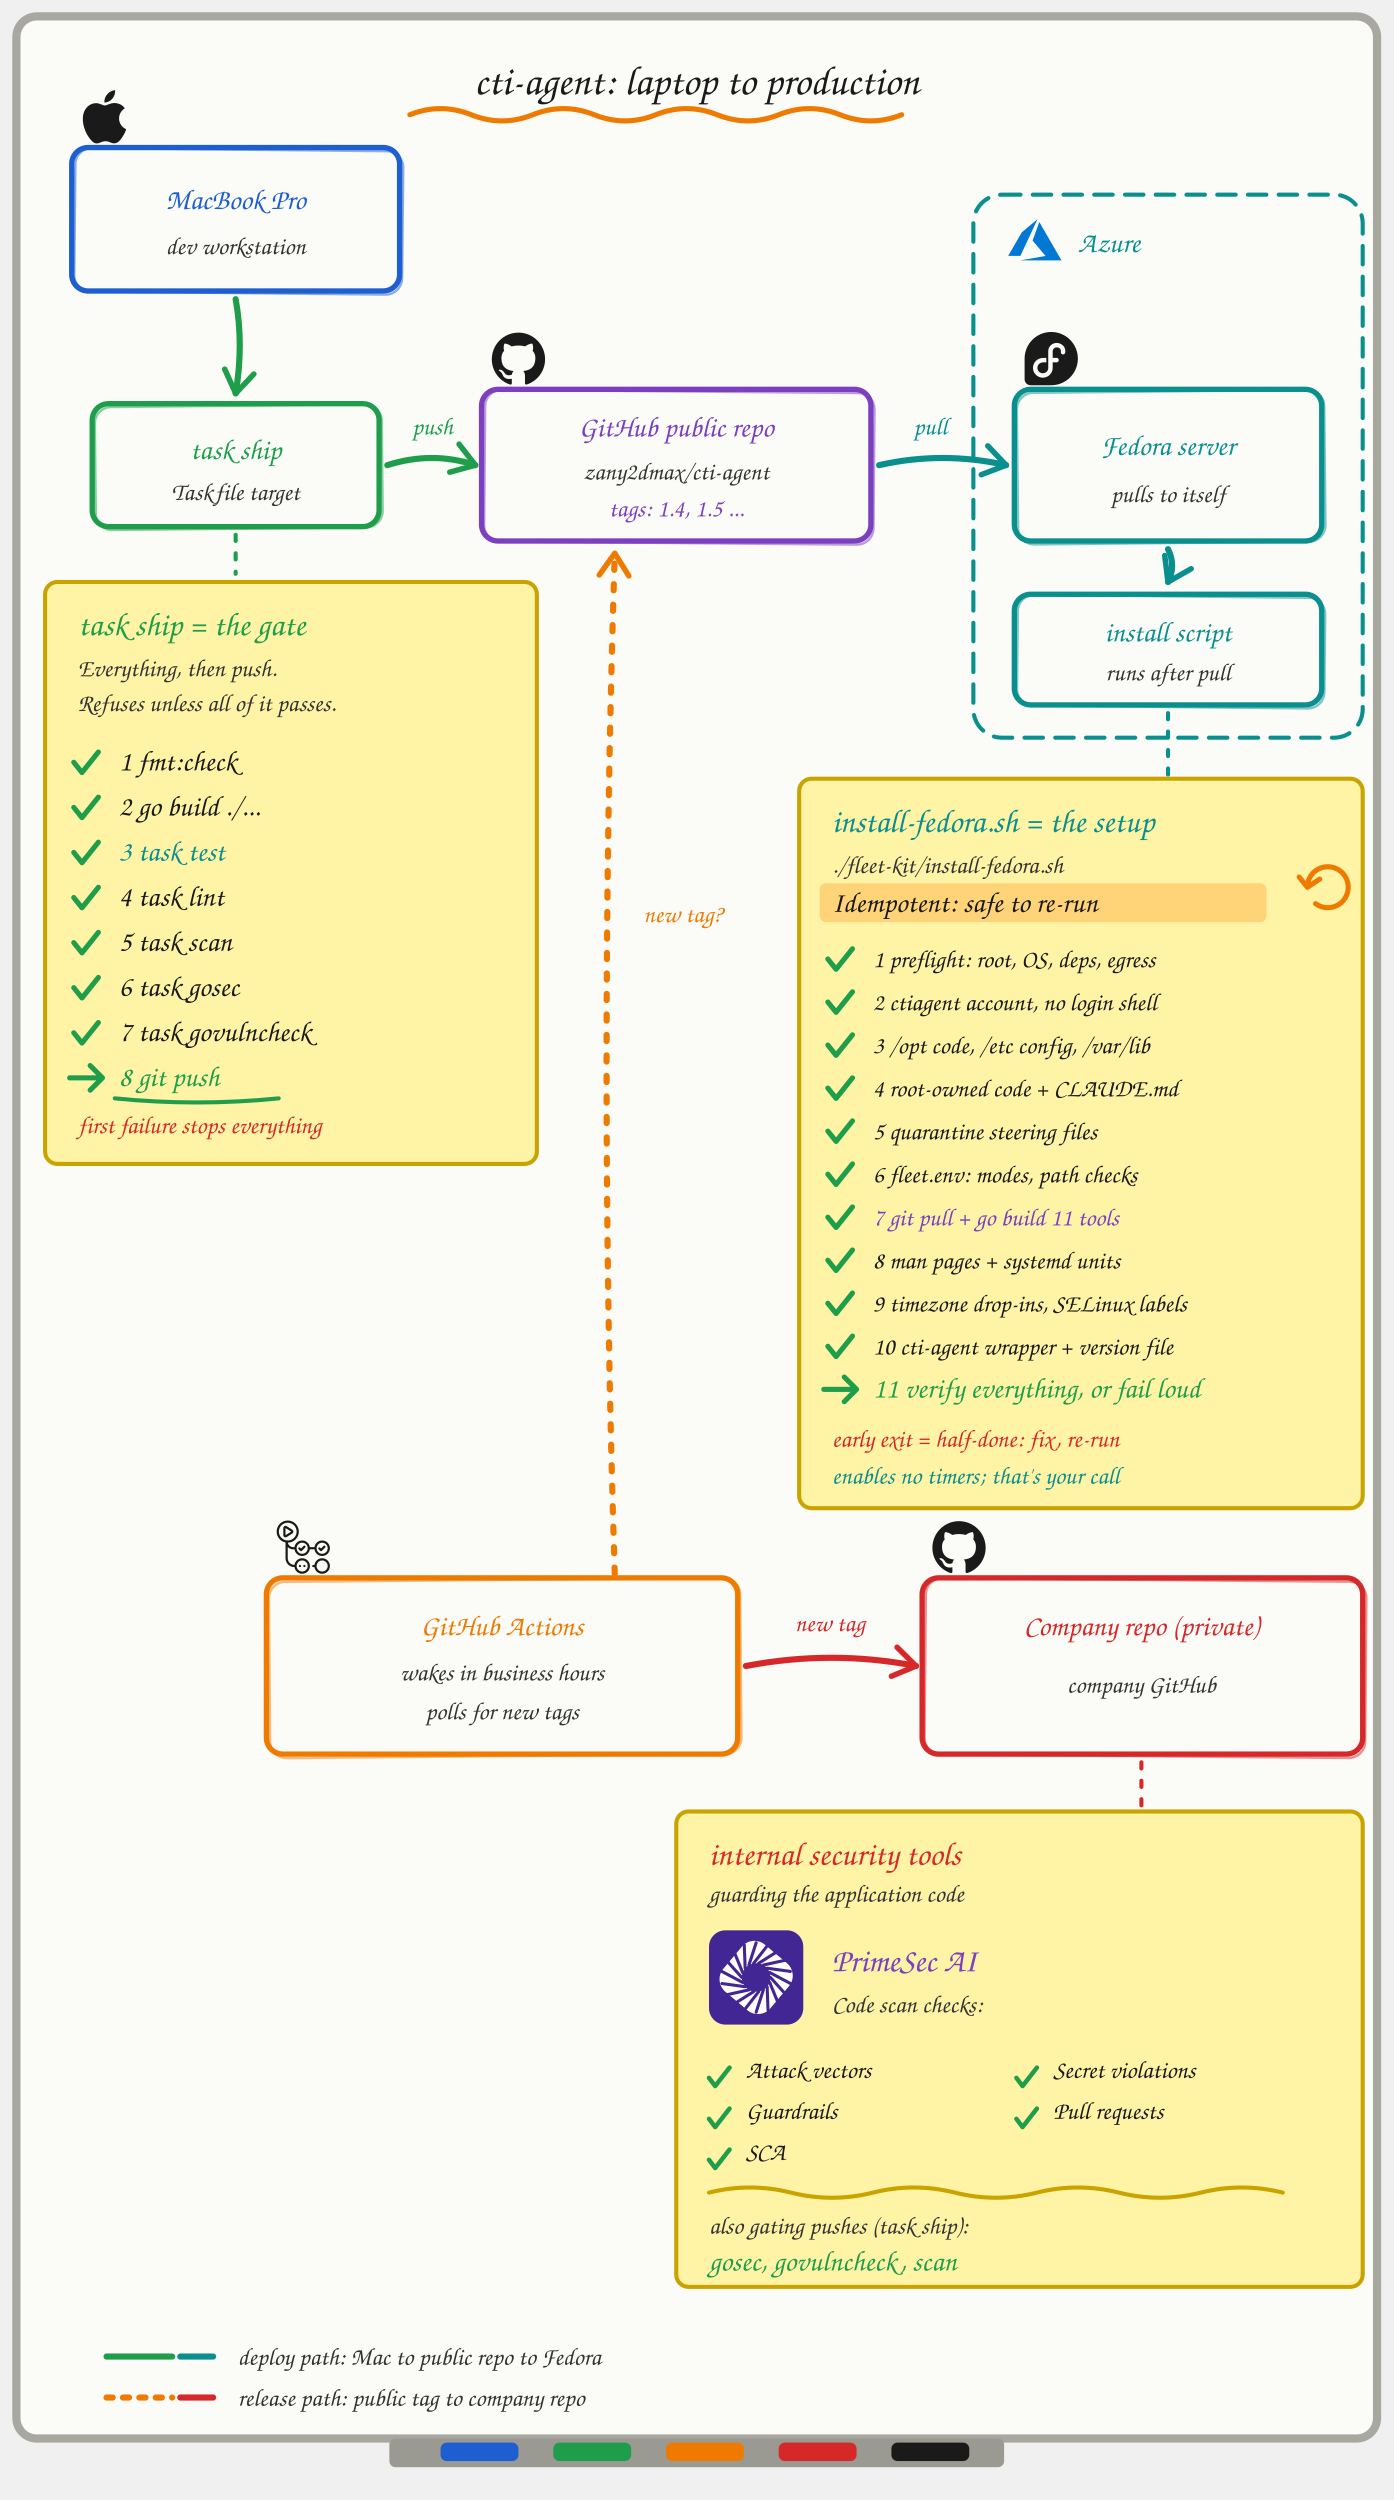
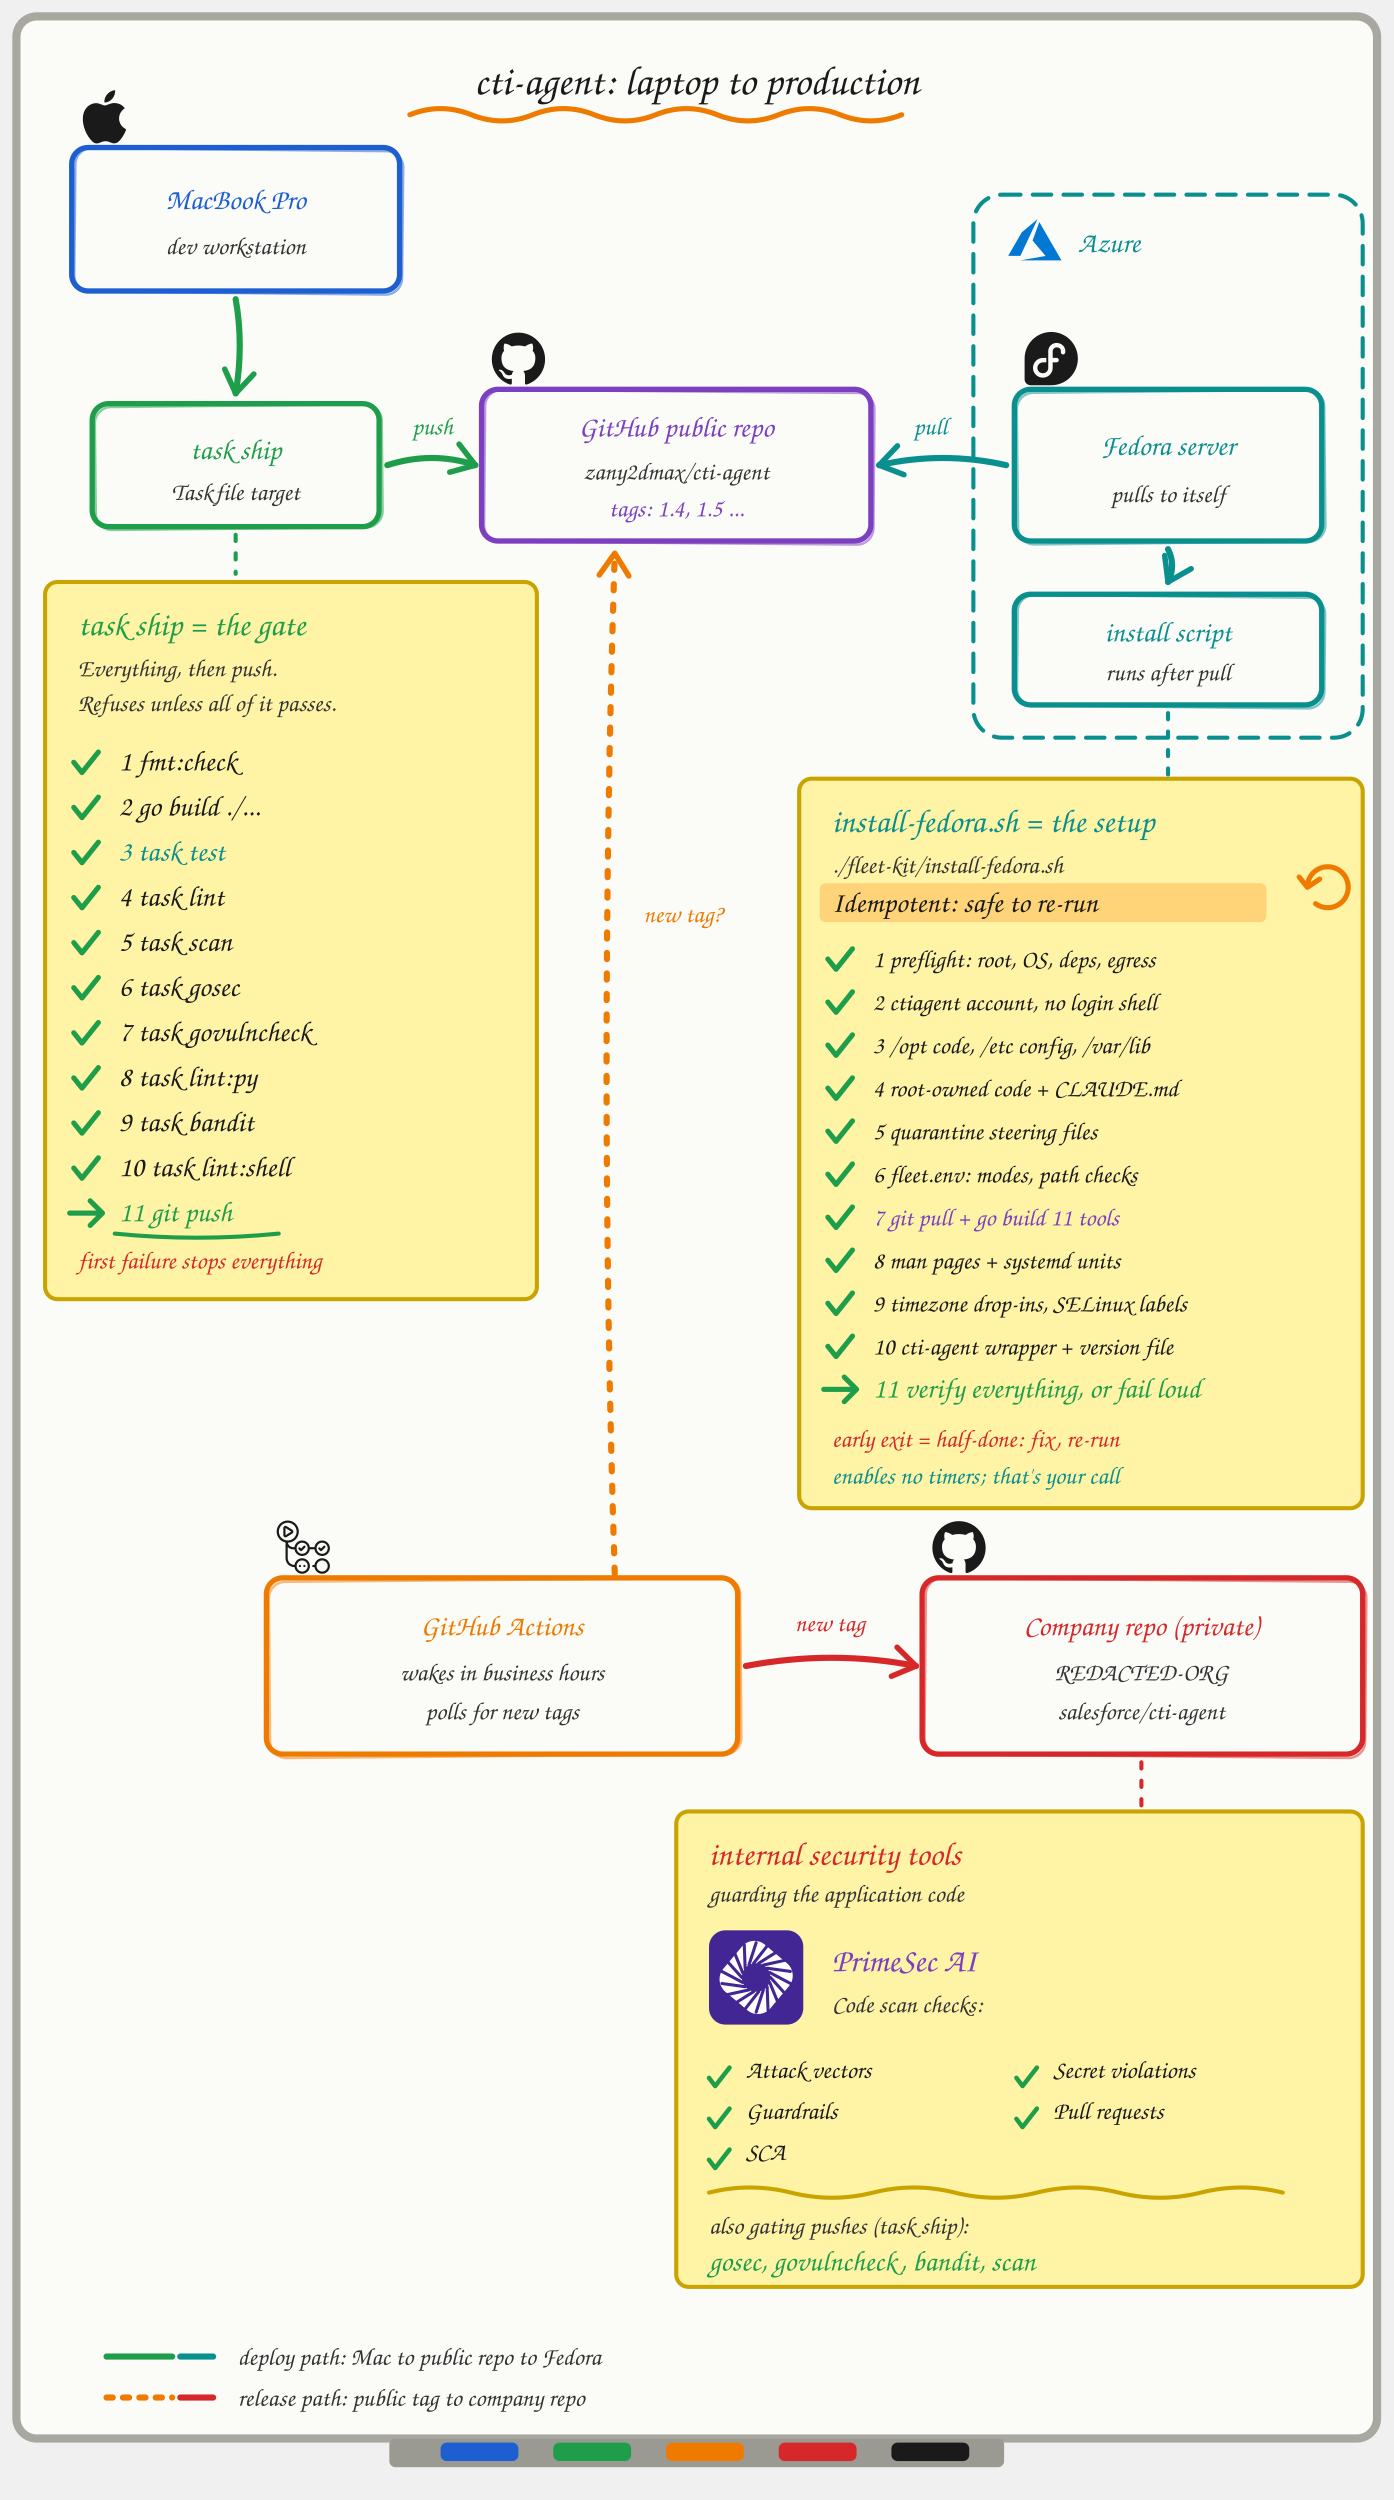
<svg xmlns="http://www.w3.org/2000/svg" width="680" height="1220" viewBox="0 0 680 1220" role="img" aria-labelledby="flow-title flow-desc">
  <style>
.hw{font-family:'Marker Felt','Segoe Print','Bradley Hand','Comic Sans MS','Chalkboard SE',cursive}
.t{font-size:14px}
.th{font-size:14px;font-weight:500}
.ts{font-size:12px}
</style>
  <defs>
    <marker id="ag" viewBox="0 0 10 10" refX="8" refY="5" markerWidth="6" markerHeight="6" orient="auto">
      <path d="M2 1L8 5L2 9" fill="none" stroke="#1E9E4A" stroke-width="1.5" stroke-linecap="round" stroke-linejoin="round" />
    </marker>
    <marker id="at" viewBox="0 0 10 10" refX="8" refY="5" markerWidth="6" markerHeight="6" orient="auto">
      <path d="M2 1L8 5L2 9" fill="none" stroke="#0A8F8F" stroke-width="1.5" stroke-linecap="round" stroke-linejoin="round" />
    </marker>
    <marker id="ao" viewBox="0 0 10 10" refX="8" refY="5" markerWidth="6" markerHeight="6" orient="auto">
      <path d="M2 1L8 5L2 9" fill="none" stroke="#EE7B00" stroke-width="1.5" stroke-linecap="round" stroke-linejoin="round" />
    </marker>
    <marker id="ar" viewBox="0 0 10 10" refX="8" refY="5" markerWidth="6" markerHeight="6" orient="auto">
      <path d="M2 1L8 5L2 9" fill="none" stroke="#D62828" stroke-width="1.5" stroke-linecap="round" stroke-linejoin="round" />
    </marker>
  </defs>
  <rect x="8" y="8" width="664" height="1182" rx="10" fill="#FBFBF8" stroke="#A8A8A0" stroke-width="4" />
  <rect x="190" y="1190" width="300" height="14" rx="3" fill="#9A9A92" />
  <rect x="215" y="1192" width="38" height="9" rx="3" fill="#1D5FD0" />
  <rect x="270" y="1192" width="38" height="9" rx="3" fill="#1E9E4A" />
  <rect x="325" y="1192" width="38" height="9" rx="3" fill="#EE7B00" />
  <rect x="380" y="1192" width="38" height="9" rx="3" fill="#D62828" />
  <rect x="435" y="1192" width="38" height="9" rx="3" fill="#1A1A1A" />
  <text class="th hw" x="340" y="46" text-anchor="middle" style="fill:#1A1A1A;font-size:20px">cti-agent: laptop to production</text>
  <path d="M200 56 q15 -6 30 0 t30 0 t30 0 t30 0 t30 0 t30 0 t30 0 t30 0" fill="none" stroke="#EE7B00" stroke-width="2.5" stroke-linecap="round" />
  <g transform="translate(38,44) scale(1.0833)" fill="#1A1A1A">
    <path d="M12.152 6.896c-.948 0-2.415-1.078-3.96-1.04-2.04.027-3.91 1.183-4.961 3.014-2.117 3.675-.546 9.103 1.519 12.09 1.013 1.454 2.208 3.09 3.792 3.039 1.52-.065 2.09-.987 3.935-.987 1.831 0 2.35.987 3.96.948 1.637-.026 2.676-1.48 3.676-2.948 1.156-1.688 1.636-3.325 1.662-3.415-.039-.013-3.182-1.221-3.22-4.857-.026-3.04 2.48-4.494 2.597-4.559-1.429-2.09-3.623-2.324-4.39-2.376-2-.156-3.675 1.09-4.61 1.09zM15.53 3.83c.843-1.012 1.4-2.427 1.245-3.83-1.207.052-2.662.805-3.532 1.818-.78.896-1.454 2.338-1.273 3.714 1.338.104 2.715-.688 3.559-1.701" />
  </g>
  <rect x="35" y="72" width="160" height="70" rx="8" fill="none" stroke="#1D5FD0" stroke-width="2.6" />
  <rect x="36.5" y="73" width="160" height="70" rx="8" fill="none" stroke="#1D5FD0" stroke-width="1.2" opacity="0.5" transform="rotate(0.6 115 107)" />
  <text class="th hw" x="115" y="102" text-anchor="middle" style="fill:#1D5FD0">MacBook Pro</text>
  <text class="ts hw" x="115" y="124" text-anchor="middle" style="fill:#333">dev workstation</text>
  <path d="M115 146 Q119 168 115 192" fill="none" stroke="#1E9E4A" stroke-width="3" stroke-linecap="round" marker-end="url(#ag)" />
  <rect x="45" y="197" width="140" height="60" rx="8" fill="none" stroke="#1E9E4A" stroke-width="2.6" />
  <rect x="46.5" y="198" width="140" height="60" rx="8" fill="none" stroke="#1E9E4A" stroke-width="1.2" opacity="0.5" transform="rotate(-0.6 115 227)" />
  <text class="th hw" x="115" y="224" text-anchor="middle" style="fill:#1E9E4A">task ship</text>
  <text class="ts hw" x="115" y="244" text-anchor="middle" style="fill:#333">Taskfile target</text>
  <path d="M115 261 L115 280" fill="none" stroke="#1E9E4A" stroke-width="2" stroke-linecap="round" stroke-dasharray="3 6" />
-   <rect x="22" y="284" width="240" height="284" rx="6" fill="#FFF3A6" stroke="#C9A400" stroke-width="2" />
+   <rect x="22" y="284" width="240" height="350" rx="6" fill="#FFF3A6" stroke="#C9A400" stroke-width="2" />
  <text class="th hw" x="38" y="310" style="fill:#1E9E4A;font-size:16px">task ship = the gate</text>
  <text class="ts hw" x="38" y="330" style="fill:#333">Everything, then push.</text>
  <text class="ts hw" x="38" y="347" style="fill:#333">Refuses unless all of it passes.</text>
  <path d="M36 372 l4 5 l8 -10" fill="none" stroke="#1E9E4A" stroke-width="2.5" stroke-linecap="round" stroke-linejoin="round" />
  <text class="t hw" x="58" y="376" style="fill:#1A1A1A">1  fmt:check</text>
  <path d="M36 394 l4 5 l8 -10" fill="none" stroke="#1E9E4A" stroke-width="2.5" stroke-linecap="round" stroke-linejoin="round" />
  <text class="t hw" x="58" y="398" style="fill:#1A1A1A">2  go build ./...</text>
  <path d="M36 416 l4 5 l8 -10" fill="none" stroke="#1E9E4A" stroke-width="2.5" stroke-linecap="round" stroke-linejoin="round" />
  <text class="t hw" x="58" y="420" style="fill:#0A8F8F">3  task test</text>
  <path d="M36 438 l4 5 l8 -10" fill="none" stroke="#1E9E4A" stroke-width="2.5" stroke-linecap="round" stroke-linejoin="round" />
  <text class="t hw" x="58" y="442" style="fill:#1A1A1A">4  task lint</text>
  <path d="M36 460 l4 5 l8 -10" fill="none" stroke="#1E9E4A" stroke-width="2.5" stroke-linecap="round" stroke-linejoin="round" />
  <text class="t hw" x="58" y="464" style="fill:#1A1A1A">5  task scan</text>
  <path d="M36 482 l4 5 l8 -10" fill="none" stroke="#1E9E4A" stroke-width="2.5" stroke-linecap="round" stroke-linejoin="round" />
  <text class="t hw" x="58" y="486" style="fill:#1A1A1A">6  task gosec</text>
  <path d="M36 504 l4 5 l8 -10" fill="none" stroke="#1E9E4A" stroke-width="2.5" stroke-linecap="round" stroke-linejoin="round" />
  <text class="t hw" x="58" y="508" style="fill:#1A1A1A">7  task govulncheck</text>
-   <path d="M34 526 L50 526 M44 520 L50 526 L44 532" fill="none" stroke="#1E9E4A" stroke-width="2.5" stroke-linecap="round" stroke-linejoin="round" />
-   <text class="th hw" x="58" y="530" style="fill:#1E9E4A">8  git push</text>
-   <path d="M56 536 q40 4 80 0" fill="none" stroke="#1E9E4A" stroke-width="2" stroke-linecap="round" />
-   <text class="ts hw" x="38" y="553" style="fill:#D62828">first failure stops everything</text>
+   <path d="M36 526 l4 5 l8 -10" fill="none" stroke="#1E9E4A" stroke-width="2.5" stroke-linecap="round" stroke-linejoin="round" />
+   <text class="t hw" x="58" y="530" style="fill:#1A1A1A">8  task lint:py</text>
+   <path d="M36 548 l4 5 l8 -10" fill="none" stroke="#1E9E4A" stroke-width="2.5" stroke-linecap="round" stroke-linejoin="round" />
+   <text class="t hw" x="58" y="552" style="fill:#1A1A1A">9  task bandit</text>
+   <path d="M36 570 l4 5 l8 -10" fill="none" stroke="#1E9E4A" stroke-width="2.5" stroke-linecap="round" stroke-linejoin="round" />
+   <text class="t hw" x="58" y="574" style="fill:#1A1A1A">10 task lint:shell</text>
+   <path d="M34 592 L50 592 M44 586 L50 592 L44 598" fill="none" stroke="#1E9E4A" stroke-width="2.5" stroke-linecap="round" stroke-linejoin="round" />
+   <text class="th hw" x="58" y="596" style="fill:#1E9E4A">11 git push</text>
+   <path d="M56 602 q40 4 80 0" fill="none" stroke="#1E9E4A" stroke-width="2" stroke-linecap="round" />
+   <text class="ts hw" x="38" y="619" style="fill:#D62828">first failure stops everything</text>
  <path d="M189 227 Q211 220 232 227" fill="none" stroke="#1E9E4A" stroke-width="3" stroke-linecap="round" marker-end="url(#ag)" />
  <text class="ts hw" x="211" y="212" text-anchor="middle" style="fill:#1E9E4A">push</text>
  <g transform="translate(240,162) scale(1.0833)" fill="#1A1A1A">
    <path d="M12 .297c-6.63 0-12 5.373-12 12 0 5.303 3.438 9.8 8.205 11.385.6.113.82-.258.82-.577 0-.285-.01-1.04-.015-2.04-3.338.724-4.042-1.61-4.042-1.61C4.422 18.07 3.633 17.7 3.633 17.7c-1.087-.744.084-.729.084-.729 1.205.084 1.838 1.236 1.838 1.236 1.07 1.835 2.809 1.305 3.495.998.108-.776.417-1.305.76-1.605-2.665-.3-5.466-1.332-5.466-5.93 0-1.31.465-2.38 1.235-3.22-.135-.303-.54-1.523.105-3.176 0 0 1.005-.322 3.3 1.23.96-.267 1.98-.399 3-.405 1.02.006 2.04.138 3 .405 2.28-1.552 3.285-1.23 3.285-1.23.645 1.653.24 2.873.12 3.176.765.84 1.23 1.91 1.23 3.22 0 4.61-2.805 5.625-5.475 5.92.42.36.81 1.096.81 2.22 0 1.606-.015 2.896-.015 3.286 0 .315.21.69.825.57C20.565 22.092 24 17.592 24 12.297c0-6.627-5.373-12-12-12" />
  </g>
  <rect x="235" y="190" width="190" height="74" rx="8" fill="none" stroke="#7B3FBF" stroke-width="2.6" />
  <rect x="236.5" y="191" width="190" height="74" rx="8" fill="none" stroke="#7B3FBF" stroke-width="1.2" opacity="0.5" transform="rotate(0.5 330 227)" />
  <text class="th hw" x="330" y="213" text-anchor="middle" style="fill:#7B3FBF">GitHub public repo</text>
  <text class="ts hw" x="330" y="234" text-anchor="middle" style="fill:#333">zany2dmax/cti-agent</text>
  <text class="ts hw" x="330" y="252" text-anchor="middle" style="fill:#7B3FBF">tags: 1.4, 1.5 ...</text>
-   <path d="M429 227 Q460 220 491 227" fill="none" stroke="#0A8F8F" stroke-width="3" stroke-linecap="round" marker-end="url(#at)" />
+   <path d="M491 227 Q460 220 429 227" fill="none" stroke="#0A8F8F" stroke-width="3" stroke-linecap="round" marker-end="url(#at)" />
  <text class="ts hw" x="454" y="212" text-anchor="middle" style="fill:#0A8F8F">pull</text>
  <rect x="475" y="95" width="190" height="265" rx="14" fill="none" stroke="#0A8F8F" stroke-width="2" stroke-dasharray="9 6" stroke-linecap="round" />
  <path transform="translate(492,104) scale(1.083)" d="M5.483 21.3H24L14.025 4.013l-3.038 8.347 5.836 6.938L5.483 21.3zM13.23 2.7L6.105 8.677 0 19.253h5.505v.014L13.23 2.7z" fill="#0078D4" />
  <text class="th hw" x="526" y="123" style="fill:#0A8F8F">Azure</text>
  <g transform="translate(500,162) scale(1.0833)" fill="#1A1A1A">
    <path d="M12.001 0C5.376 0 .008 5.369.004 11.992H.002v9.287h.002A2.726 2.726 0 0 0 2.73 24h9.275c6.626-.004 11.993-5.372 11.993-11.997C23.998 5.375 18.628 0 12 0zm2.431 4.94c2.015 0 3.917 1.543 3.917 3.671 0 .197.001.395-.03.619a1 1 0 0 1-1.137.893 1 1 0 0 1-.842-1.175 3 3 0 0 0 .013-.337c0-1.207-.987-1.672-1.92-1.672-.934 0-1.775.784-1.777 1.672.016 1.027 0 2.046 0 3.07l1.732-.012c1.352-.028 1.368 2.009.016 1.998l-1.748.013c-.004.826.006.677.002 1.093 0 0 .015 1.01-.016 1.776-.209 2.25-2.124 4.046-4.424 4.046-2.438 0-4.448-1.993-4.448-4.437.073-2.515 2.078-4.492 4.603-4.469l1.409-.01v1.996l-1.409.013h-.007c-1.388.04-2.577.984-2.6 2.47a2.44 2.44 0 0 0 2.452 2.439c1.356 0 2.441-.987 2.441-2.437l-.001-7.557c0-.14.005-.252.02-.407.23-1.848 1.883-3.256 3.754-3.256" />
  </g>
  <rect x="495" y="190" width="150" height="74" rx="8" fill="none" stroke="#0A8F8F" stroke-width="2.6" />
  <rect x="496.5" y="191" width="150" height="74" rx="8" fill="none" stroke="#0A8F8F" stroke-width="1.2" opacity="0.5" transform="rotate(-0.6 570 227)" />
  <text class="th hw" x="570" y="222" text-anchor="middle" style="fill:#0A8F8F">Fedora server</text>
  <text class="ts hw" x="570" y="245" text-anchor="middle" style="fill:#333">pulls to itself</text>
  <path d="M570 268 Q574 276 570 284" fill="none" stroke="#0A8F8F" stroke-width="3" stroke-linecap="round" marker-end="url(#at)" />
  <rect x="495" y="290" width="150" height="54" rx="8" fill="none" stroke="#0A8F8F" stroke-width="2.6" />
  <rect x="496.5" y="291" width="150" height="54" rx="8" fill="none" stroke="#0A8F8F" stroke-width="1.2" opacity="0.5" transform="rotate(0.6 570 317)" />
  <text class="th hw" x="570" y="313" text-anchor="middle" style="fill:#0A8F8F">install script</text>
  <text class="ts hw" x="570" y="332" text-anchor="middle" style="fill:#333">runs after pull</text>
  <path d="M570 348 L570 378" fill="none" stroke="#0A8F8F" stroke-width="2" stroke-linecap="round" stroke-dasharray="3 6" />
  <rect x="390" y="380" width="275" height="356" rx="6" fill="#FFF3A6" stroke="#C9A400" stroke-width="2" />
  <text class="th hw" x="406" y="406" style="fill:#0A8F8F;font-size:16px">install-fedora.sh = the setup</text>
  <text class="ts hw" x="406" y="426" style="fill:#333">./fleet-kit/install-fedora.sh</text>
  <rect x="400" y="431" width="218" height="19" rx="3" fill="#FFB347" opacity="0.5" />
  <text class="th hw" x="406" y="445" style="fill:#1A1A1A">Idempotent: safe to re-run</text>
  <path d="M642 441 a10 10 0 1 0 -4 -9 M634 428 l4 5 l6 -4" fill="none" stroke="#EE7B00" stroke-width="2.5" stroke-linecap="round" stroke-linejoin="round" />
  <path d="M404 468 l4 5 l8 -10" fill="none" stroke="#1E9E4A" stroke-width="2.5" stroke-linecap="round" stroke-linejoin="round" />
  <text class="ts hw" x="426" y="472" style="fill:#1A1A1A">1  preflight: root, OS, deps, egress</text>
  <path d="M404 489 l4 5 l8 -10" fill="none" stroke="#1E9E4A" stroke-width="2.5" stroke-linecap="round" stroke-linejoin="round" />
  <text class="ts hw" x="426" y="493" style="fill:#1A1A1A">2  ctiagent account, no login shell</text>
  <path d="M404 510 l4 5 l8 -10" fill="none" stroke="#1E9E4A" stroke-width="2.5" stroke-linecap="round" stroke-linejoin="round" />
  <text class="ts hw" x="426" y="514" style="fill:#1A1A1A">3  /opt code, /etc config, /var/lib</text>
  <path d="M404 531 l4 5 l8 -10" fill="none" stroke="#1E9E4A" stroke-width="2.5" stroke-linecap="round" stroke-linejoin="round" />
  <text class="ts hw" x="426" y="535" style="fill:#1A1A1A">4  root-owned code + CLAUDE.md</text>
  <path d="M404 552 l4 5 l8 -10" fill="none" stroke="#1E9E4A" stroke-width="2.5" stroke-linecap="round" stroke-linejoin="round" />
  <text class="ts hw" x="426" y="556" style="fill:#1A1A1A">5  quarantine steering files</text>
  <path d="M404 573 l4 5 l8 -10" fill="none" stroke="#1E9E4A" stroke-width="2.5" stroke-linecap="round" stroke-linejoin="round" />
  <text class="ts hw" x="426" y="577" style="fill:#1A1A1A">6  fleet.env: modes, path checks</text>
  <path d="M404 594 l4 5 l8 -10" fill="none" stroke="#1E9E4A" stroke-width="2.5" stroke-linecap="round" stroke-linejoin="round" />
  <text class="ts hw" x="426" y="598" style="fill:#7B3FBF">7  git pull + go build 11 tools</text>
  <path d="M404 615 l4 5 l8 -10" fill="none" stroke="#1E9E4A" stroke-width="2.5" stroke-linecap="round" stroke-linejoin="round" />
  <text class="ts hw" x="426" y="619" style="fill:#1A1A1A">8  man pages + systemd units</text>
  <path d="M404 636 l4 5 l8 -10" fill="none" stroke="#1E9E4A" stroke-width="2.5" stroke-linecap="round" stroke-linejoin="round" />
  <text class="ts hw" x="426" y="640" style="fill:#1A1A1A">9  timezone drop-ins, SELinux labels</text>
  <path d="M404 657 l4 5 l8 -10" fill="none" stroke="#1E9E4A" stroke-width="2.5" stroke-linecap="round" stroke-linejoin="round" />
  <text class="ts hw" x="426" y="661" style="fill:#1A1A1A">10 cti-agent wrapper + version file</text>
  <path d="M402 678 L418 678 M412 672 L418 678 L412 684" fill="none" stroke="#1E9E4A" stroke-width="2.5" stroke-linecap="round" stroke-linejoin="round" />
  <text class="th hw" x="426" y="682" style="fill:#1E9E4A">11 verify everything, or fail loud</text>
  <text class="ts hw" x="406" y="706" style="fill:#D62828">early exit = half-done: fix, re-run</text>
  <text class="ts hw" x="406" y="724" style="fill:#0A8F8F">enables no timers; that's your call</text>
  <path d="M300 768 Q292 520 300 270" fill="none" stroke="#EE7B00" stroke-width="3" stroke-linecap="round" stroke-dasharray="3 7" marker-end="url(#ao)" />
  <text class="ts hw" x="314" y="450" style="fill:#EE7B00">new tag?</text>
  <g transform="translate(135,742) scale(1.0833)" fill="#1A1A1A">
    <path d="M10.984 13.836a.5.5 0 0 1-.353-.146l-.745-.743a.5.5 0 1 1 .706-.708l.392.391 1.181-1.18a.5.5 0 0 1 .708.707l-1.535 1.533a.5.5 0 0 1-.354.146m9.353-.147 1.534-1.532a.5.5 0 0 0-.707-.707l-1.181 1.18-.392-.391a.5.5 0 1 0-.706.708l.746.743a.497.497 0 0 0 .706-.001M4.527 7.452l2.557-1.585A1 1 0 0 0 7.09 4.17L4.533 2.56A1 1 0 0 0 3 3.406v3.196a1.001 1.001 0 0 0 1.527.85m2.03-2.436L4 6.602V3.406zM24 12.5c0 1.93-1.57 3.5-3.5 3.5a3.5 3.5 0 0 1-3.46-3h-2.08a3.5 3.5 0 0 1-3.46 3 3.5 3.5 0 0 1-3.46-3h-.558c-.972 0-1.85-.399-2.482-1.042V17c0 1.654 1.346 3 3 3h.04c.244-1.693 1.7-3 3.46-3 1.93 0 3.5 1.57 3.5 3.5S13.43 24 11.5 24a3.5 3.5 0 0 1-3.46-3H8c-2.206 0-4-1.794-4-4V9.899A5.01 5.01 0 0 1 0 5c0-2.757 2.243-5 5-5s5 2.243 5 5a5.005 5.005 0 0 1-4.952 4.998A2.48 2.48 0 0 0 7.482 12h.558c.244-1.693 1.7-3 3.46-3a3.5 3.5 0 0 1 3.46 3h2.08a3.5 3.5 0 0 1 3.46-3c1.93 0 3.5 1.57 3.5 3.5m-15 8c0 1.378 1.122 2.5 2.5 2.5s2.5-1.122 2.5-2.5-1.122-2.5-2.5-2.5S9 19.122 9 20.5M5 9c2.206 0 4-1.794 4-4S7.206 1 5 1 1 2.794 1 5s1.794 4 4 4m9 3.5c0-1.378-1.122-2.5-2.5-2.5S9 11.122 9 12.5s1.122 2.5 2.5 2.5 2.5-1.122 2.5-2.5m9 0c0-1.378-1.122-2.5-2.5-2.5S18 11.122 18 12.5s1.122 2.5 2.5 2.5 2.5-1.122 2.5-2.5m-13 8a.5.5 0 1 0 1 0 .5.5 0 0 0-1 0m2 0a.5.5 0 1 0 1 0 .5.5 0 0 0-1 0m12 0c0 1.93-1.57 3.5-3.5 3.5a3.5 3.5 0 0 1-3.46-3.002q-.01.003-.021.005l-.506.017h-.017a.5.5 0 0 1-.016-.999l.506-.017c.018-.002.035.006.052.007A3.5 3.5 0 0 1 20.5 17c1.93 0 3.5 1.57 3.5 3.5m-1 0c0-1.378-1.122-2.5-2.5-2.5S18 19.122 18 20.5s1.122 2.5 2.5 2.5 2.5-1.122 2.5-2.5" />
  </g>
  <rect x="130" y="770" width="230" height="86" rx="8" fill="none" stroke="#EE7B00" stroke-width="2.6" />
  <rect x="131.5" y="771" width="230" height="86" rx="8" fill="none" stroke="#EE7B00" stroke-width="1.2" opacity="0.5" transform="rotate(-0.5 245 813)" />
  <text class="th hw" x="245" y="798" text-anchor="middle" style="fill:#EE7B00">GitHub Actions</text>
  <text class="ts hw" x="245" y="820" text-anchor="middle" style="fill:#333">wakes in business hours</text>
  <text class="ts hw" x="245" y="839" text-anchor="middle" style="fill:#333">polls for new tags</text>
  <path d="M364 813 Q406 805 447 813" fill="none" stroke="#D62828" stroke-width="3" stroke-linecap="round" marker-end="url(#ar)" />
  <text class="ts hw" x="405" y="796" text-anchor="middle" style="fill:#D62828">new tag</text>
  <g transform="translate(455,742) scale(1.0833)" fill="#1A1A1A">
    <path d="M12 .297c-6.63 0-12 5.373-12 12 0 5.303 3.438 9.8 8.205 11.385.6.113.82-.258.82-.577 0-.285-.01-1.04-.015-2.04-3.338.724-4.042-1.61-4.042-1.61C4.422 18.07 3.633 17.7 3.633 17.7c-1.087-.744.084-.729.084-.729 1.205.084 1.838 1.236 1.838 1.236 1.07 1.835 2.809 1.305 3.495.998.108-.776.417-1.305.76-1.605-2.665-.3-5.466-1.332-5.466-5.93 0-1.31.465-2.38 1.235-3.22-.135-.303-.54-1.523.105-3.176 0 0 1.005-.322 3.3 1.23.96-.267 1.98-.399 3-.405 1.02.006 2.04.138 3 .405 2.28-1.552 3.285-1.23 3.285-1.23.645 1.653.24 2.873.12 3.176.765.84 1.23 1.91 1.23 3.22 0 4.61-2.805 5.625-5.475 5.92.42.36.81 1.096.81 2.22 0 1.606-.015 2.896-.015 3.286 0 .315.21.69.825.57C20.565 22.092 24 17.592 24 12.297c0-6.627-5.373-12-12-12" />
  </g>
  <rect x="450" y="770" width="215" height="86" rx="8" fill="none" stroke="#D62828" stroke-width="2.6" />
  <rect x="451.5" y="771" width="215" height="86" rx="8" fill="none" stroke="#D62828" stroke-width="1.2" opacity="0.5" transform="rotate(0.5 557 813)" />
  <text class="th hw" x="557" y="798" text-anchor="middle" style="fill:#D62828">Company repo (private)</text>
-   <text class="ts hw" x="557" y="826" text-anchor="middle" style="fill:#333">company GitHub</text>
+   <text class="ts hw" x="557" y="820" text-anchor="middle" style="fill:#333">REDACTED-ORG</text>
+   <text class="ts hw" x="557" y="839" text-anchor="middle" style="fill:#333">salesforce/cti-agent</text>
  <path d="M557 860 L557 882" fill="none" stroke="#D62828" stroke-width="2" stroke-linecap="round" stroke-dasharray="3 6" />
  <rect x="330" y="884" width="335" height="232" rx="6" fill="#FFF3A6" stroke="#C9A400" stroke-width="2" />
  <text class="th hw" x="346" y="910" style="fill:#D62828;font-size:16px">internal security tools</text>
  <text class="ts hw" x="346" y="928" style="fill:#333">guarding the application code</text>
  <g transform="translate(346,942)">
    <rect x="0" y="0" width="46" height="46" rx="8" fill="#422694" />
    <g transform="translate(23,23) rotate(40)">
      <rect x="-15" y="-15" width="30" height="30" rx="8" fill="#FFFFFF" />
      <circle cx="0" cy="0" r="7" fill="#422694" />
      <g stroke="#422694" stroke-width="1.5" stroke-linecap="round" fill="none">
        <path d="M7 0 L14.7 8.5 M6.6 2.4 L10.9 13 M5.4 4.5 L5.8 16 M3.5 6.1 L0 17 M1.2 6.9 L-5.8 16 M-1.2 6.9 L-10.9 13 M-3.5 6.1 L-14.7 8.5 M-5.4 4.5 L-16.7 2.9 M-6.6 2.4 L-16.7 -2.9 M-7 0 L-14.7 -8.5 M-6.6 -2.4 L-10.9 -13 M-5.4 -4.5 L-5.8 -16 M-3.5 -6.1 L0 -17 M-1.2 -6.9 L5.8 -16 M1.2 -6.9 L10.9 -13 M3.5 -6.1 L14.7 -8.5 M5.4 -4.5 L16.7 -2.9 M6.6 -2.4 L16.7 2.9" />
      </g>
    </g>
  </g>
  <text class="th hw" x="406" y="962" style="fill:#7B3FBF;font-size:16px">PrimeSec AI</text>
  <text class="ts hw" x="406" y="982" style="fill:#333">Code scan checks:</text>
  <path d="M346 1014 l3 4 l7 -9" fill="none" stroke="#1E9E4A" stroke-width="2.2" stroke-linecap="round" stroke-linejoin="round" />
  <text class="ts hw" x="364" y="1014" style="fill:#1A1A1A">Attack vectors</text>
  <path d="M346 1034 l3 4 l7 -9" fill="none" stroke="#1E9E4A" stroke-width="2.2" stroke-linecap="round" stroke-linejoin="round" />
  <text class="ts hw" x="364" y="1034" style="fill:#1A1A1A">Guardrails</text>
  <path d="M346 1054 l3 4 l7 -9" fill="none" stroke="#1E9E4A" stroke-width="2.2" stroke-linecap="round" stroke-linejoin="round" />
  <text class="ts hw" x="364" y="1054" style="fill:#1A1A1A">SCA</text>
  <path d="M496 1014 l3 4 l7 -9" fill="none" stroke="#1E9E4A" stroke-width="2.2" stroke-linecap="round" stroke-linejoin="round" />
  <text class="ts hw" x="514" y="1014" style="fill:#1A1A1A">Secret violations</text>
  <path d="M496 1034 l3 4 l7 -9" fill="none" stroke="#1E9E4A" stroke-width="2.2" stroke-linecap="round" stroke-linejoin="round" />
  <text class="ts hw" x="514" y="1034" style="fill:#1A1A1A">Pull requests</text>
  <path d="M346 1070 q20 -5 40 0 t40 0 t40 0 t40 0 t40 0 t40 0 t40 0" fill="none" stroke="#C9A400" stroke-width="2" stroke-linecap="round" />
  <text class="ts hw" x="346" y="1090" style="fill:#333">also gating pushes (task ship):</text>
-   <text class="th hw" x="346" y="1108" style="fill:#1E9E4A">gosec, govulncheck, scan</text>
+   <text class="th hw" x="346" y="1108" style="fill:#1E9E4A">gosec, govulncheck, bandit, scan</text>
  <path d="M52 1150 L84 1150" stroke="#1E9E4A" stroke-width="3" stroke-linecap="round" />
  <path d="M88 1150 L104 1150" stroke="#0A8F8F" stroke-width="3" stroke-linecap="round" />
  <text class="ts hw" x="116" y="1154" style="fill:#333">deploy path: Mac to public repo to Fedora</text>
  <path d="M52 1170 L84 1170" stroke="#EE7B00" stroke-width="3" stroke-linecap="round" stroke-dasharray="3 5" />
  <path d="M88 1170 L104 1170" stroke="#D62828" stroke-width="3" stroke-linecap="round" />
  <text class="ts hw" x="116" y="1174" style="fill:#333">release path: public tag to company repo</text>
</svg>
